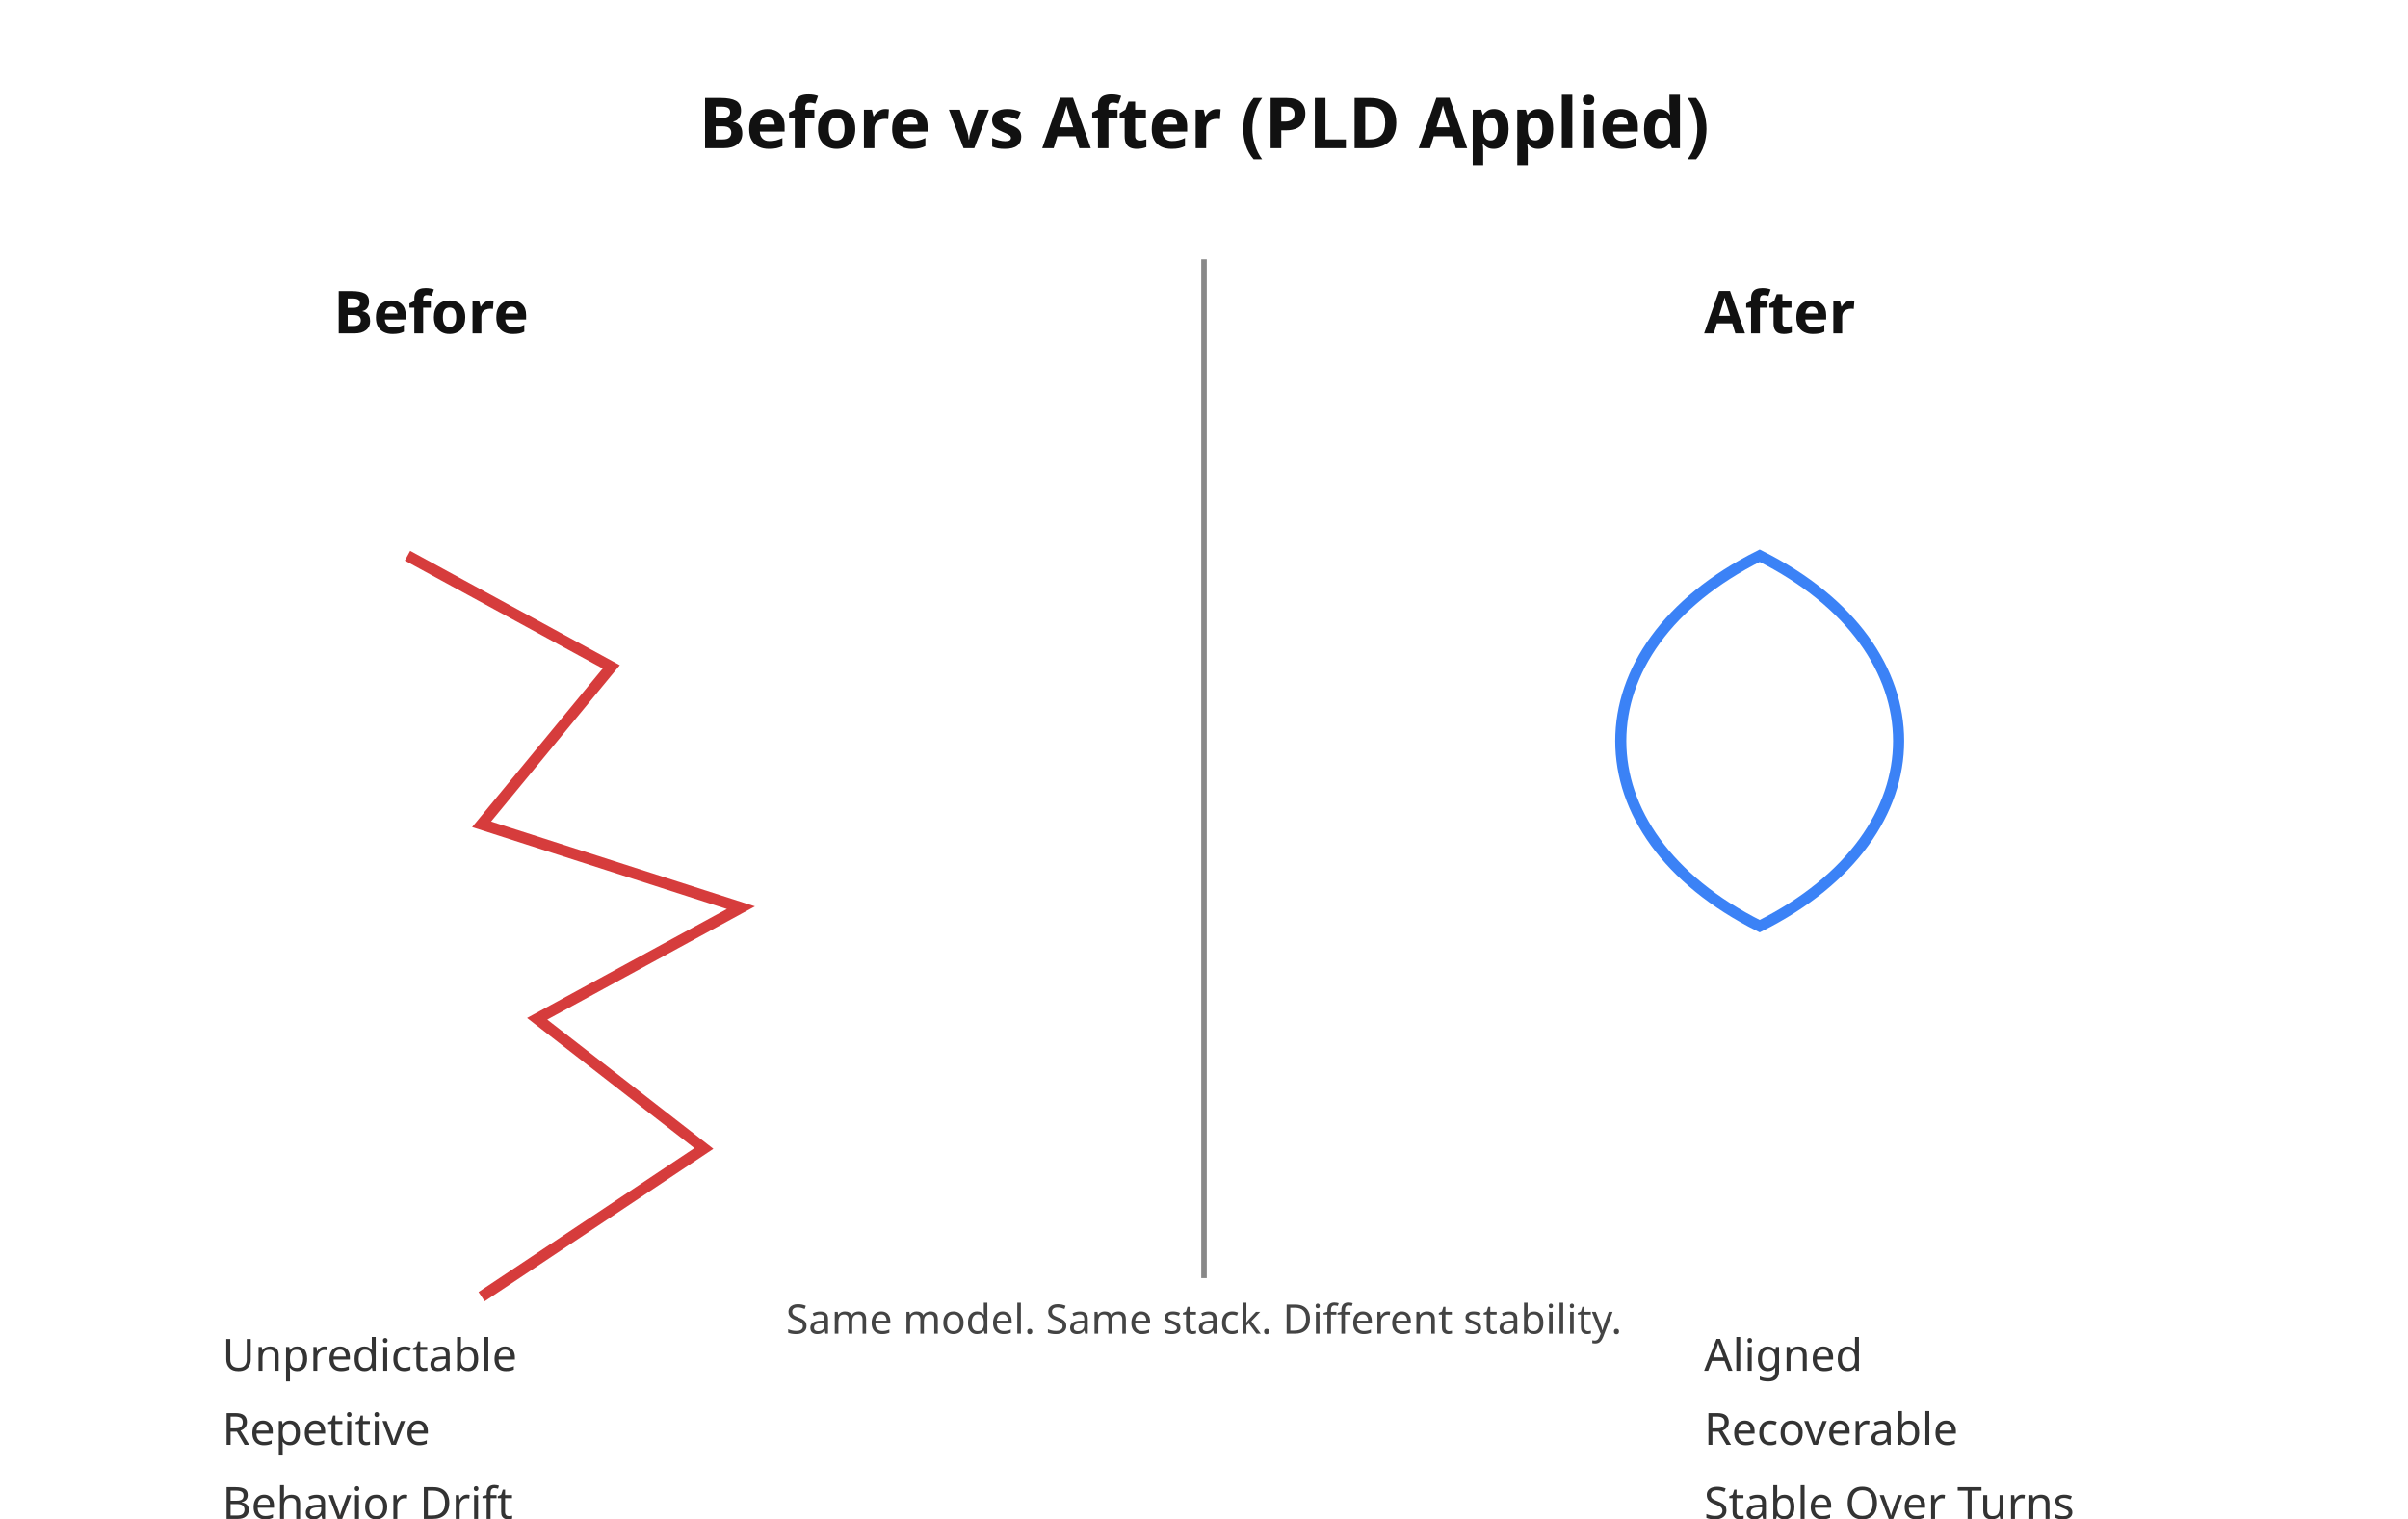
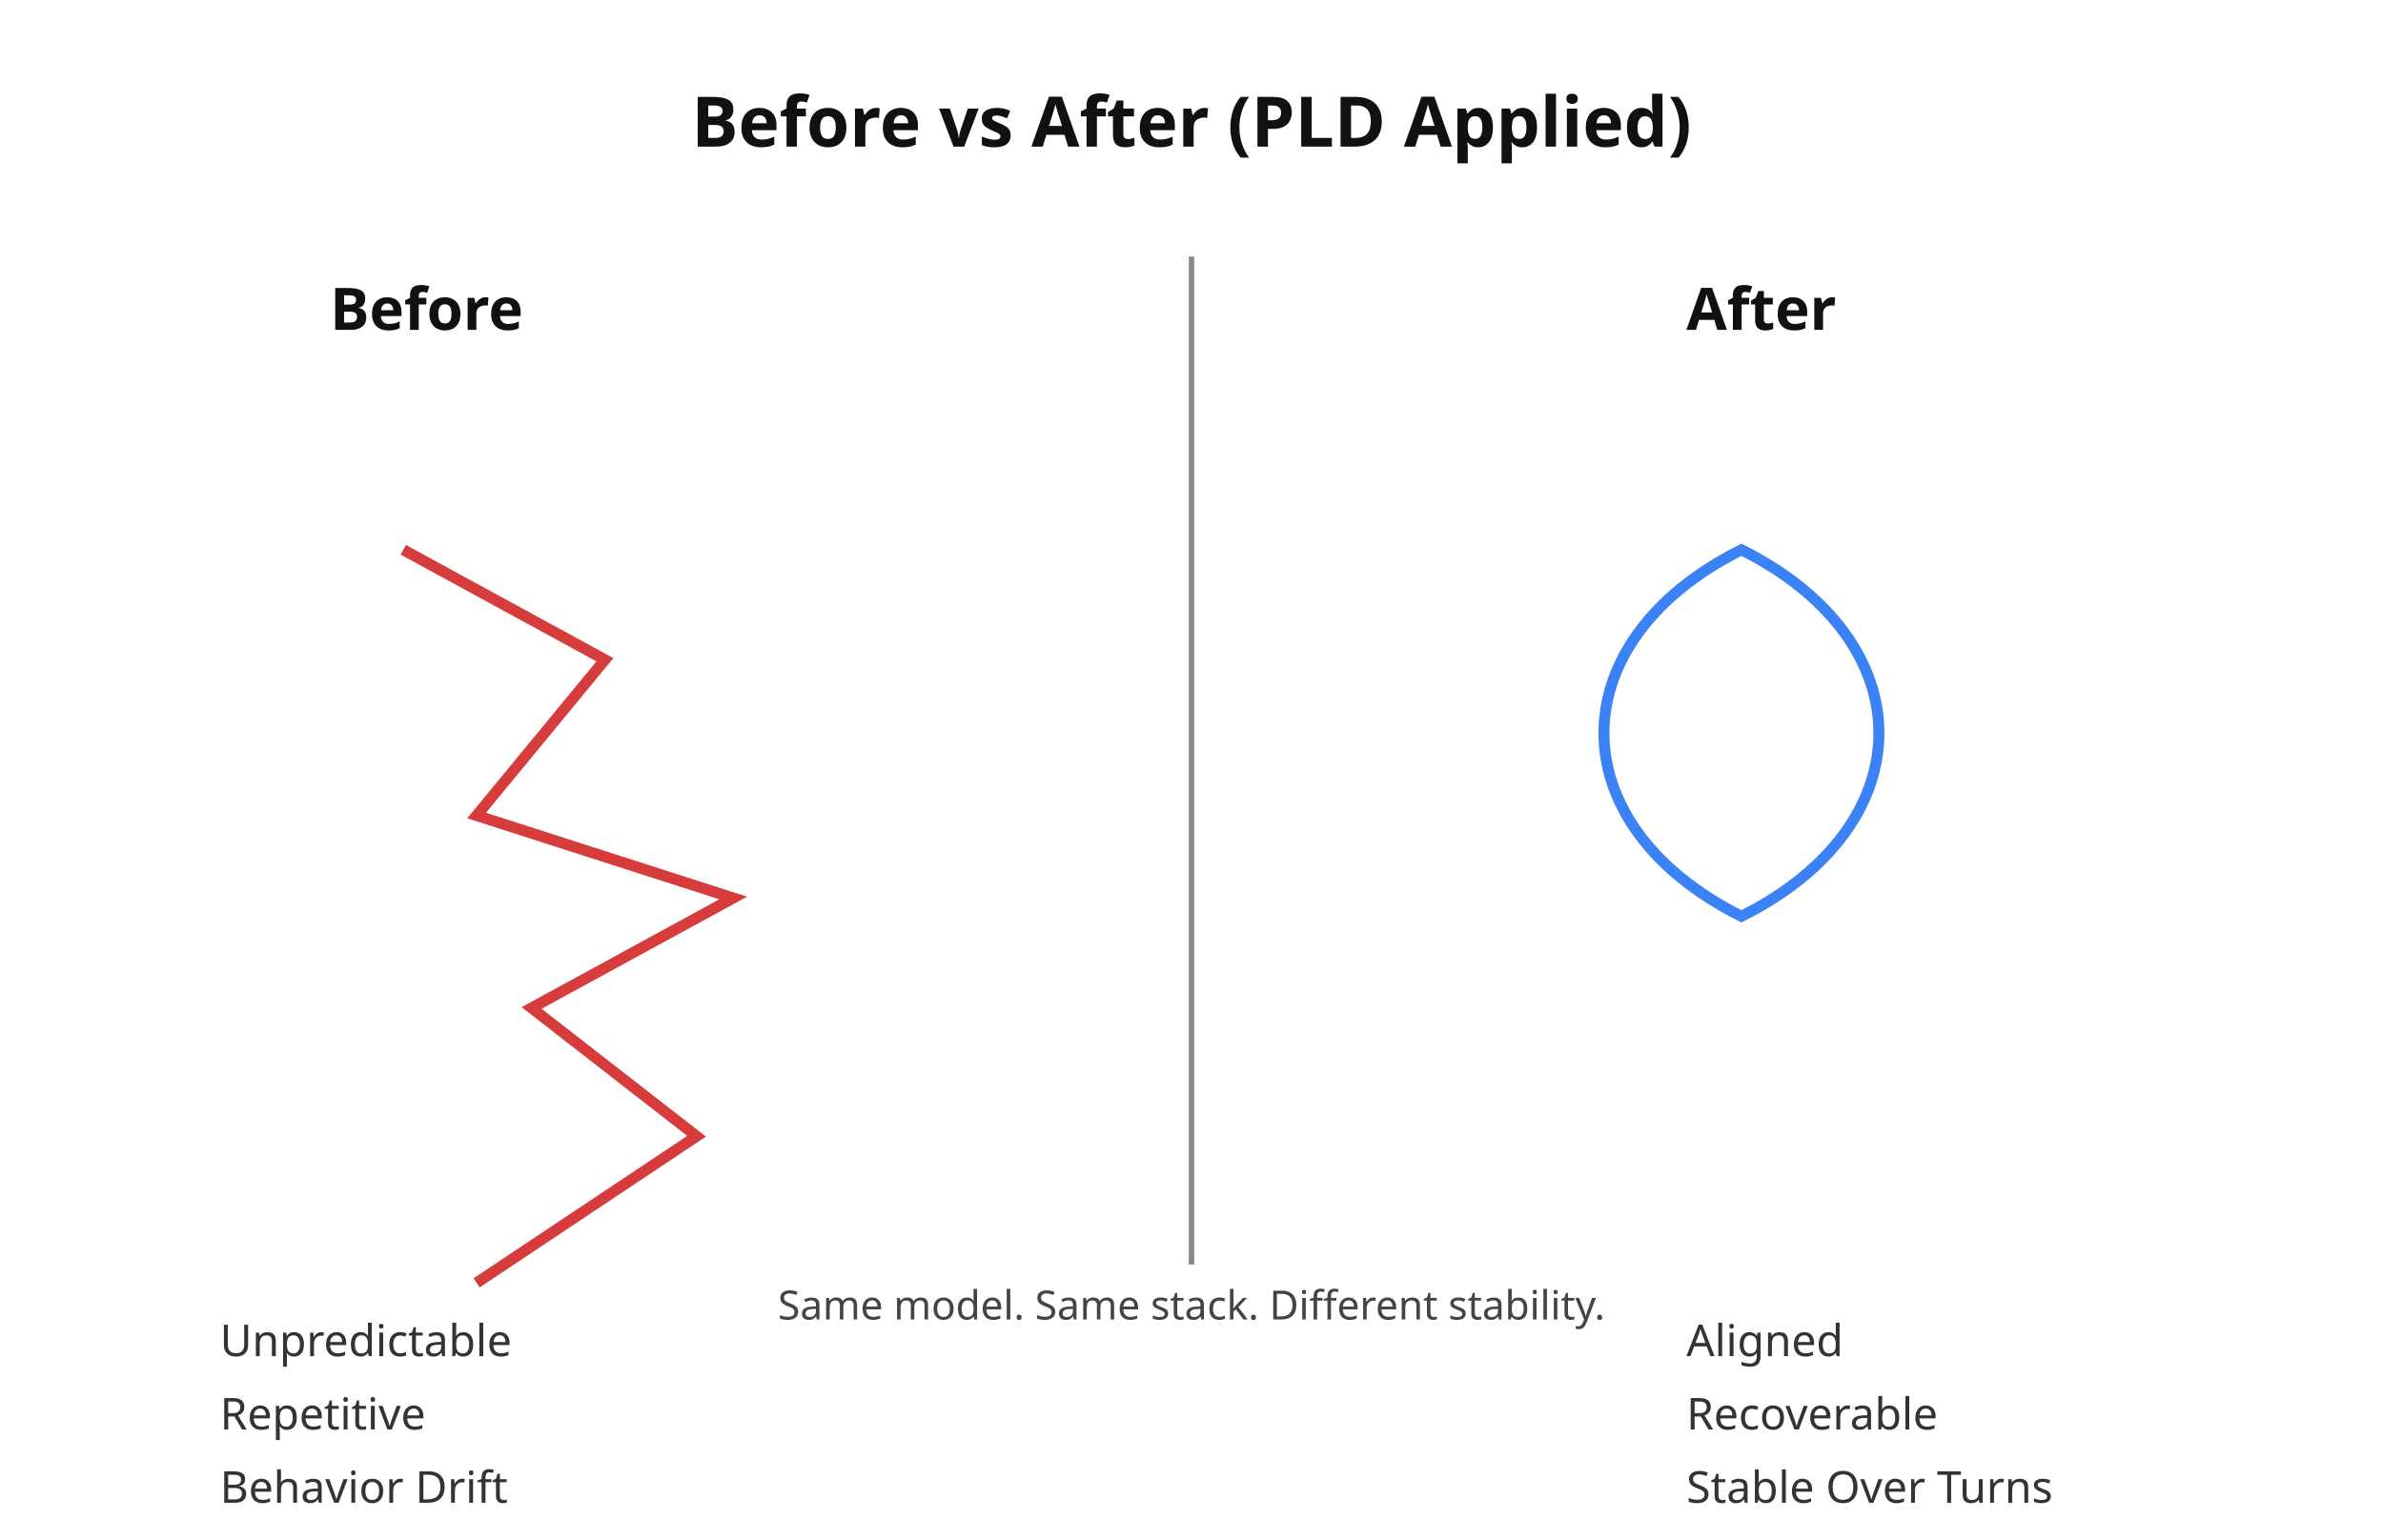
- <svg xmlns="http://www.w3.org/2000/svg" width="1300" height="820" viewBox="0 0 1300 820">
+ <svg xmlns="http://www.w3.org/2000/svg" width="1300" height="840" viewBox="0 0 1300 840">
  <style>
    .title { font-family: sans-serif; font-size: 38px; font-weight: 600; fill: #111; }
    .section { font-family: sans-serif; font-size: 32px; font-weight: 600; fill: #111; }
    .label { font-family: sans-serif; font-size: 24px; fill: #333; }
    .caption { font-family: sans-serif; font-size: 22px; fill: #444; }
    .before-line { stroke: #D63C3C; stroke-width: 6; fill: none; }
    .after-line { stroke: #3B82F6; stroke-width: 6; fill: none; }
    .divider { stroke: #888; stroke-width: 3; }
  </style>
  <text x="650" y="80" text-anchor="middle" class="title">
    Before vs After (PLD Applied)
  </text>
  <line x1="650" y1="140" x2="650" y2="690" class="divider" />
  <text x="180" y="180" class="section">Before</text>
  <polyline class="before-line" points="220,300 330,360 260,445 400,490 290,550 380,620 260,700" />
  <text x="120" y="740" class="label">Unpredictable</text>
  <text x="120" y="780" class="label">Repetitive</text>
  <text x="120" y="820" class="label">Behavior Drift</text>
  <text x="920" y="180" class="section">After</text>
  <path class="after-line" d="M950,300         C1050,350 1050,450 950,500         C850,450 850,350 950,300 Z" />
  <text x="920" y="740" class="label">Aligned</text>
  <text x="920" y="780" class="label">Recoverable</text>
  <text x="920" y="820" class="label">Stable Over Turns</text>
  <text x="650" y="720" text-anchor="middle" class="caption">
    Same model. Same stack. Different stability.
  </text>
</svg>
